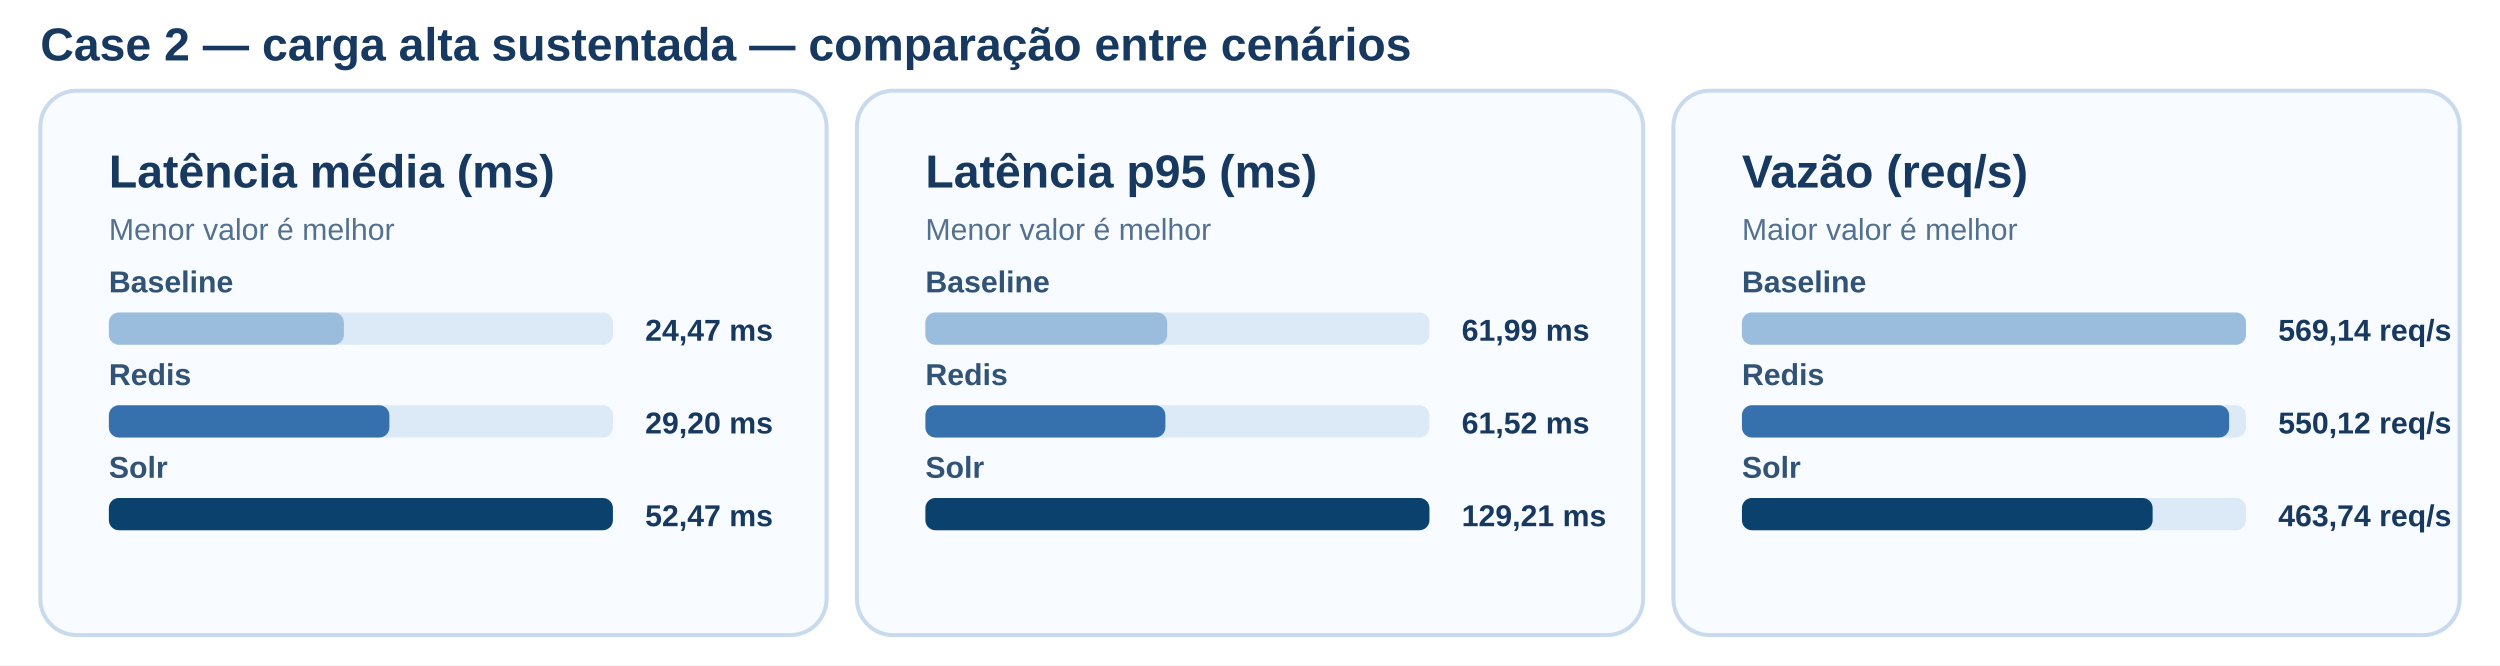
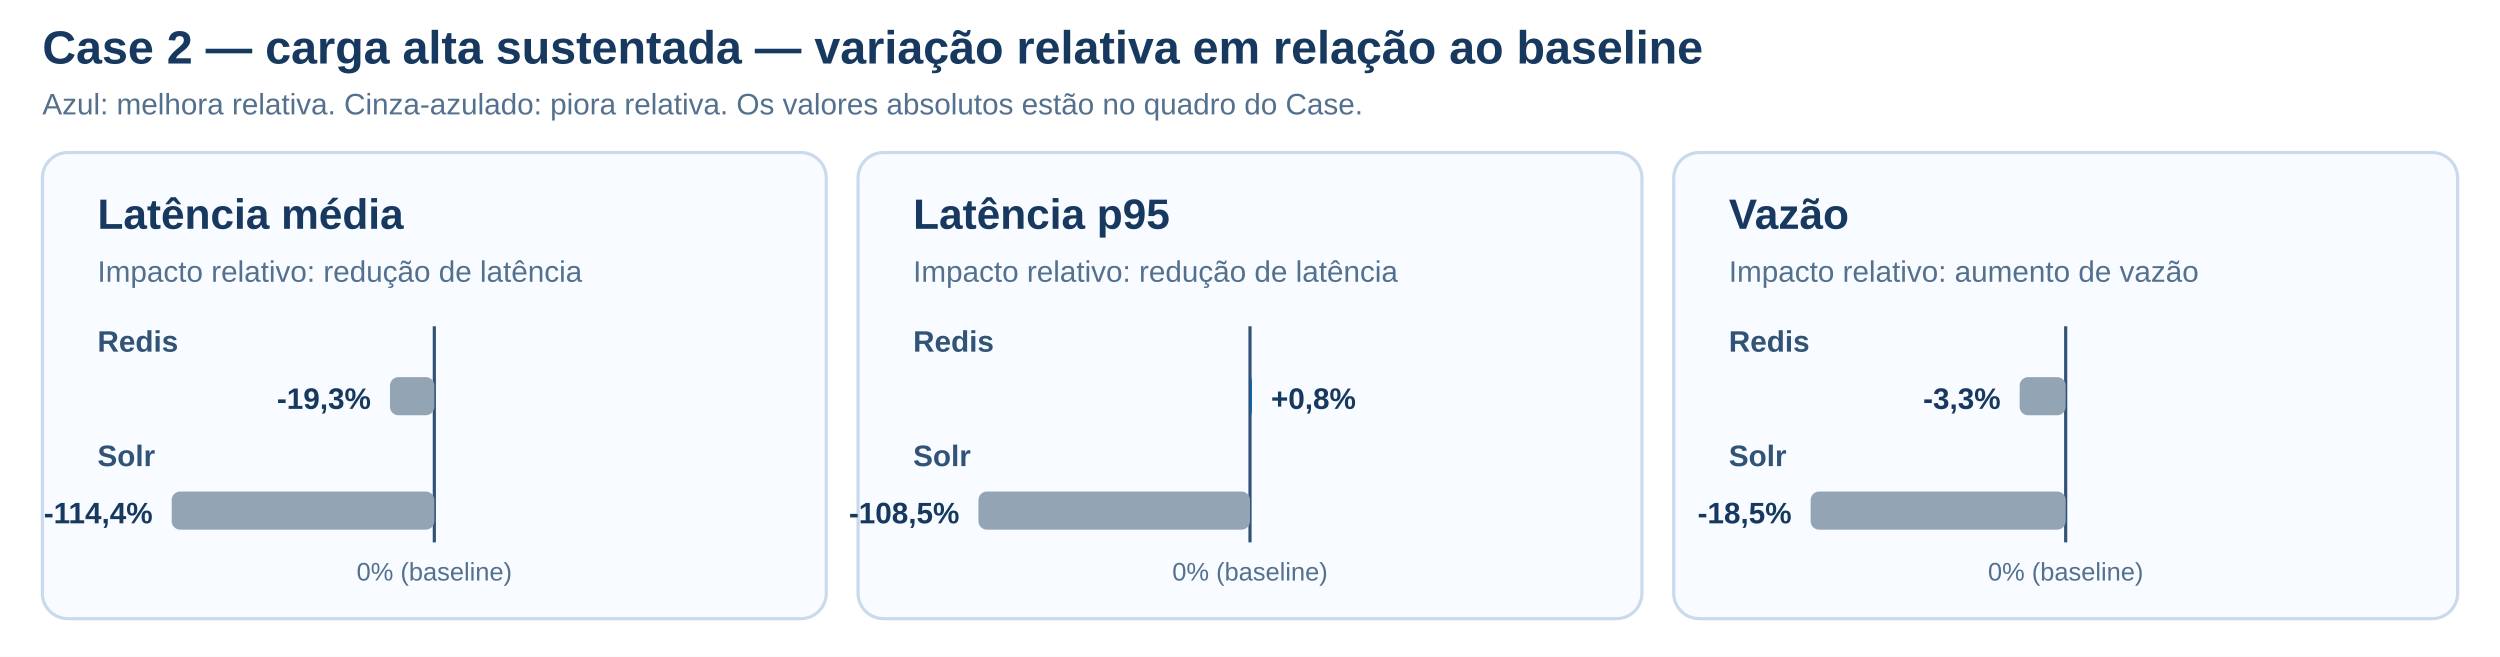
- <svg xmlns="http://www.w3.org/2000/svg" width="1240" height="330" viewBox="0 0 1240 330">
+ <svg xmlns="http://www.w3.org/2000/svg" width="1180" height="310" viewBox="0 0 1180 310">
  <style>
-     .title { font: 700 23px Arial, sans-serif; fill: #17395f; }
-     .subtitle { font: 400 15px Arial, sans-serif; fill: #53718f; }
-     .label { font: 600 15px Arial, sans-serif; fill: #315376; }
-     .value { font: 700 15px Arial, sans-serif; fill: #17395f; }
+     .header { font: 700 22px Arial, sans-serif; fill: #17395f; }
+     .title { font: 700 20px Arial, sans-serif; fill: #17395f; }
+     .subtitle { font: 400 14px Arial, sans-serif; fill: #53718f; }
+     .label { font: 600 14px Arial, sans-serif; fill: #315376; }
+     .value { font: 700 14px Arial, sans-serif; fill: #17395f; }
+     .axis { font: 400 12px Arial, sans-serif; fill: #53718f; }
  </style>
-   <rect width="1240" height="330" fill="#ffffff" />
-   <text x="20" y="30" class="title">Case 2 — carga alta sustentada — comparação entre cenários</text>
-   <g transform="translate(20 45)">
+   <rect width="1180" height="310" fill="#ffffff" />
+   <text x="20" y="30" class="header">Case 2 — carga alta sustentada — variação relativa em relação ao baseline</text>
+   <text x="20" y="54" class="subtitle">Azul: melhora relativa. Cinza-azulado: piora relativa. Os valores absolutos estão no quadro do Case.</text>
+   <g transform="translate(20 72)">
    <g>
-       <rect x="0" y="0" width="390" height="270" rx="18" fill="#f8fbff" stroke="#c9daed" stroke-width="2" />
-       <text x="34" y="48" class="title">Latência média (ms)</text>
-       <text x="34" y="74" class="subtitle">Menor valor é melhor</text>
-       <text x="34" y="100" class="label">Baseline</text>
-       <rect x="34" y="110" width="250" height="16" rx="5" fill="#dce9f6" />
-       <rect x="34" y="110" width="116.591" height="16" rx="5" fill="#9bbddd" />
-       <text x="300" y="124" class="value" transform="translate(0 0)">24,47 ms</text>
-       <text x="34" y="146" class="label">Redis</text>
-       <rect x="34" y="156" width="250" height="16" rx="5" fill="#dce9f6" />
-       <rect x="34" y="156" width="139.124" height="16" rx="5" fill="#3671ad" />
-       <text x="300" y="124" class="value" transform="translate(0 46)">29,20 ms</text>
-       <text x="34" y="192" class="label">Solr</text>
-       <rect x="34" y="202" width="250" height="16" rx="5" fill="#dce9f6" />
-       <rect x="34" y="202" width="250" height="16" rx="5" fill="#0b416d" />
-       <text x="300" y="124" class="value" transform="translate(0 92)">52,47 ms</text>
+       <rect x="0" y="0" width="370" height="220" rx="12" fill="#f8fbff" stroke="#c9daed" stroke-width="1.5" />
+       <text x="26" y="36" class="title">Latência média</text>
+       <text x="26" y="61" class="subtitle">Impacto relativo: redução de latência</text>
+       <line x1="185" y1="82" x2="185" y2="184" stroke="#315376" stroke-width="1.5" />
+       <text x="185" y="202" text-anchor="middle" class="axis">0% (baseline)</text>
+       <text x="26" y="94" class="label">Redis</text>
+       <rect x="164.064" y="106" width="20.936" height="18" rx="4" fill="#93a4b5" />
+       <text x="155.064" y="121" text-anchor="end" class="value">-19,3%</text>
+       <text x="26" y="148" class="label">Solr</text>
+       <rect x="61.041" y="160" width="123.959" height="18" rx="4" fill="#93a4b5" />
+       <text x="52.041" y="175" text-anchor="end" class="value">-114,4%</text>
    </g>
  </g>
-   <g transform="translate(425 45)">
+   <g transform="translate(405 72)">
    <g>
-       <rect x="0" y="0" width="390" height="270" rx="18" fill="#f8fbff" stroke="#c9daed" stroke-width="2" />
-       <text x="34" y="48" class="title">Latência p95 (ms)</text>
-       <text x="34" y="74" class="subtitle">Menor valor é melhor</text>
-       <text x="34" y="100" class="label">Baseline</text>
-       <rect x="34" y="110" width="250" height="16" rx="5" fill="#dce9f6" />
-       <rect x="34" y="110" width="119.931" height="16" rx="5" fill="#9bbddd" />
-       <text x="300" y="124" class="value" transform="translate(0 0)">61,99 ms</text>
-       <text x="34" y="146" class="label">Redis</text>
-       <rect x="34" y="156" width="250" height="16" rx="5" fill="#dce9f6" />
-       <rect x="34" y="156" width="119.023" height="16" rx="5" fill="#3671ad" />
-       <text x="300" y="124" class="value" transform="translate(0 46)">61,52 ms</text>
-       <text x="34" y="192" class="label">Solr</text>
-       <rect x="34" y="202" width="250" height="16" rx="5" fill="#dce9f6" />
-       <rect x="34" y="202" width="250" height="16" rx="5" fill="#0b416d" />
-       <text x="300" y="124" class="value" transform="translate(0 92)">129,21 ms</text>
+       <rect x="0" y="0" width="370" height="220" rx="12" fill="#f8fbff" stroke="#c9daed" stroke-width="1.5" />
+       <text x="26" y="36" class="title">Latência p95</text>
+       <text x="26" y="61" class="subtitle">Impacto relativo: redução de latência</text>
+       <line x1="185" y1="82" x2="185" y2="184" stroke="#315376" stroke-width="1.5" />
+       <text x="185" y="202" text-anchor="middle" class="axis">0% (baseline)</text>
+       <text x="26" y="94" class="label">Redis</text>
+       <rect x="185" y="106" width="0.895" height="18" rx="4" fill="#0b5fa5" />
+       <text x="194.895" y="121" text-anchor="start" class="value">+0,8%</text>
+       <text x="26" y="148" class="label">Solr</text>
+       <rect x="56.829" y="160" width="128.171" height="18" rx="4" fill="#93a4b5" />
+       <text x="47.829" y="175" text-anchor="end" class="value">-108,5%</text>
    </g>
  </g>
-   <g transform="translate(830 45)">
+   <g transform="translate(790 72)">
    <g>
-       <rect x="0" y="0" width="390" height="270" rx="18" fill="#f8fbff" stroke="#c9daed" stroke-width="2" />
-       <text x="34" y="48" class="title">Vazão (req/s)</text>
-       <text x="34" y="74" class="subtitle">Maior valor é melhor</text>
-       <text x="34" y="100" class="label">Baseline</text>
-       <rect x="34" y="110" width="250" height="16" rx="5" fill="#dce9f6" />
-       <rect x="34" y="110" width="250" height="16" rx="5" fill="#9bbddd" />
-       <text x="300" y="124" class="value" transform="translate(0 0)">569,14 req/s</text>
-       <text x="34" y="146" class="label">Redis</text>
-       <rect x="34" y="156" width="250" height="16" rx="5" fill="#dce9f6" />
-       <rect x="34" y="156" width="241.646" height="16" rx="5" fill="#3671ad" />
-       <text x="300" y="124" class="value" transform="translate(0 46)">550,12 req/s</text>
-       <text x="34" y="192" class="label">Solr</text>
-       <rect x="34" y="202" width="250" height="16" rx="5" fill="#dce9f6" />
-       <rect x="34" y="202" width="203.701" height="16" rx="5" fill="#0b416d" />
-       <text x="300" y="124" class="value" transform="translate(0 92)">463,74 req/s</text>
+       <rect x="0" y="0" width="370" height="220" rx="12" fill="#f8fbff" stroke="#c9daed" stroke-width="1.5" />
+       <text x="26" y="36" class="title">Vazão</text>
+       <text x="26" y="61" class="subtitle">Impacto relativo: aumento de vazão</text>
+       <line x1="185" y1="82" x2="185" y2="184" stroke="#315376" stroke-width="1.5" />
+       <text x="185" y="202" text-anchor="middle" class="axis">0% (baseline)</text>
+       <text x="26" y="94" class="label">Redis</text>
+       <rect x="163.28" y="106" width="21.72" height="18" rx="4" fill="#93a4b5" />
+       <text x="154.28" y="121" text-anchor="end" class="value">-3,3%</text>
+       <text x="26" y="148" class="label">Solr</text>
+       <rect x="64.624" y="160" width="120.376" height="18" rx="4" fill="#93a4b5" />
+       <text x="55.624" y="175" text-anchor="end" class="value">-18,5%</text>
    </g>
  </g>
</svg>
